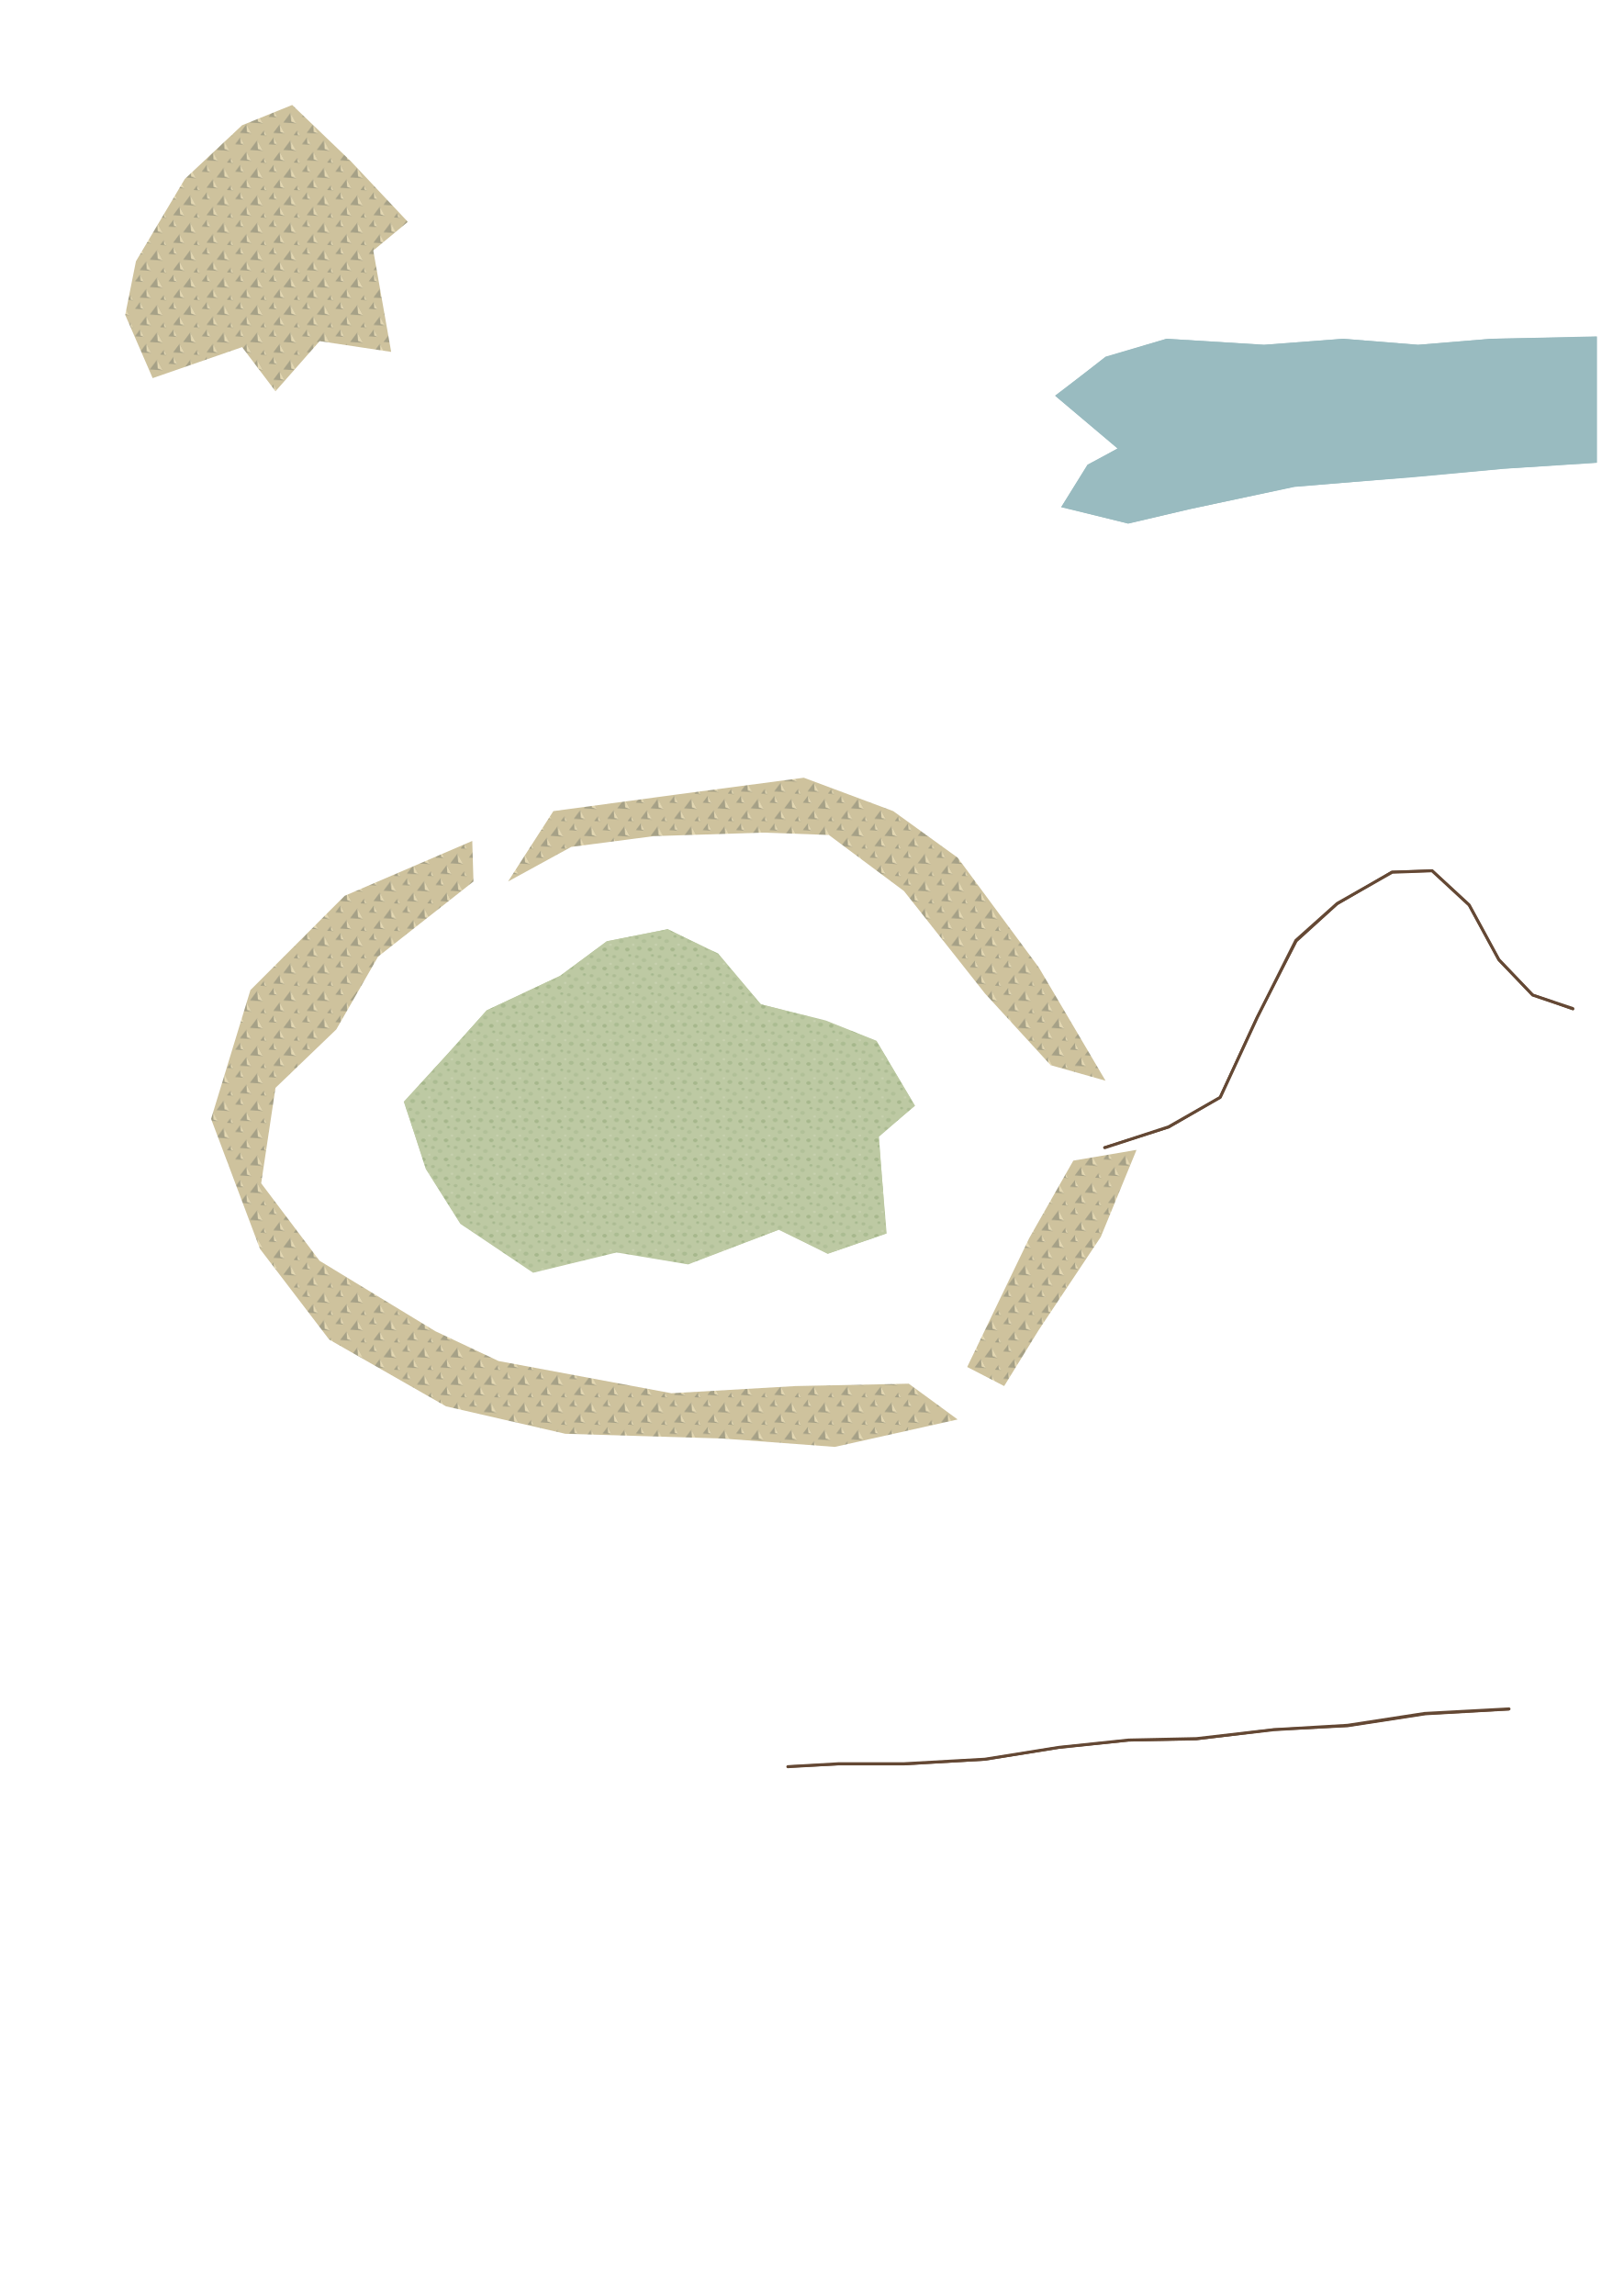
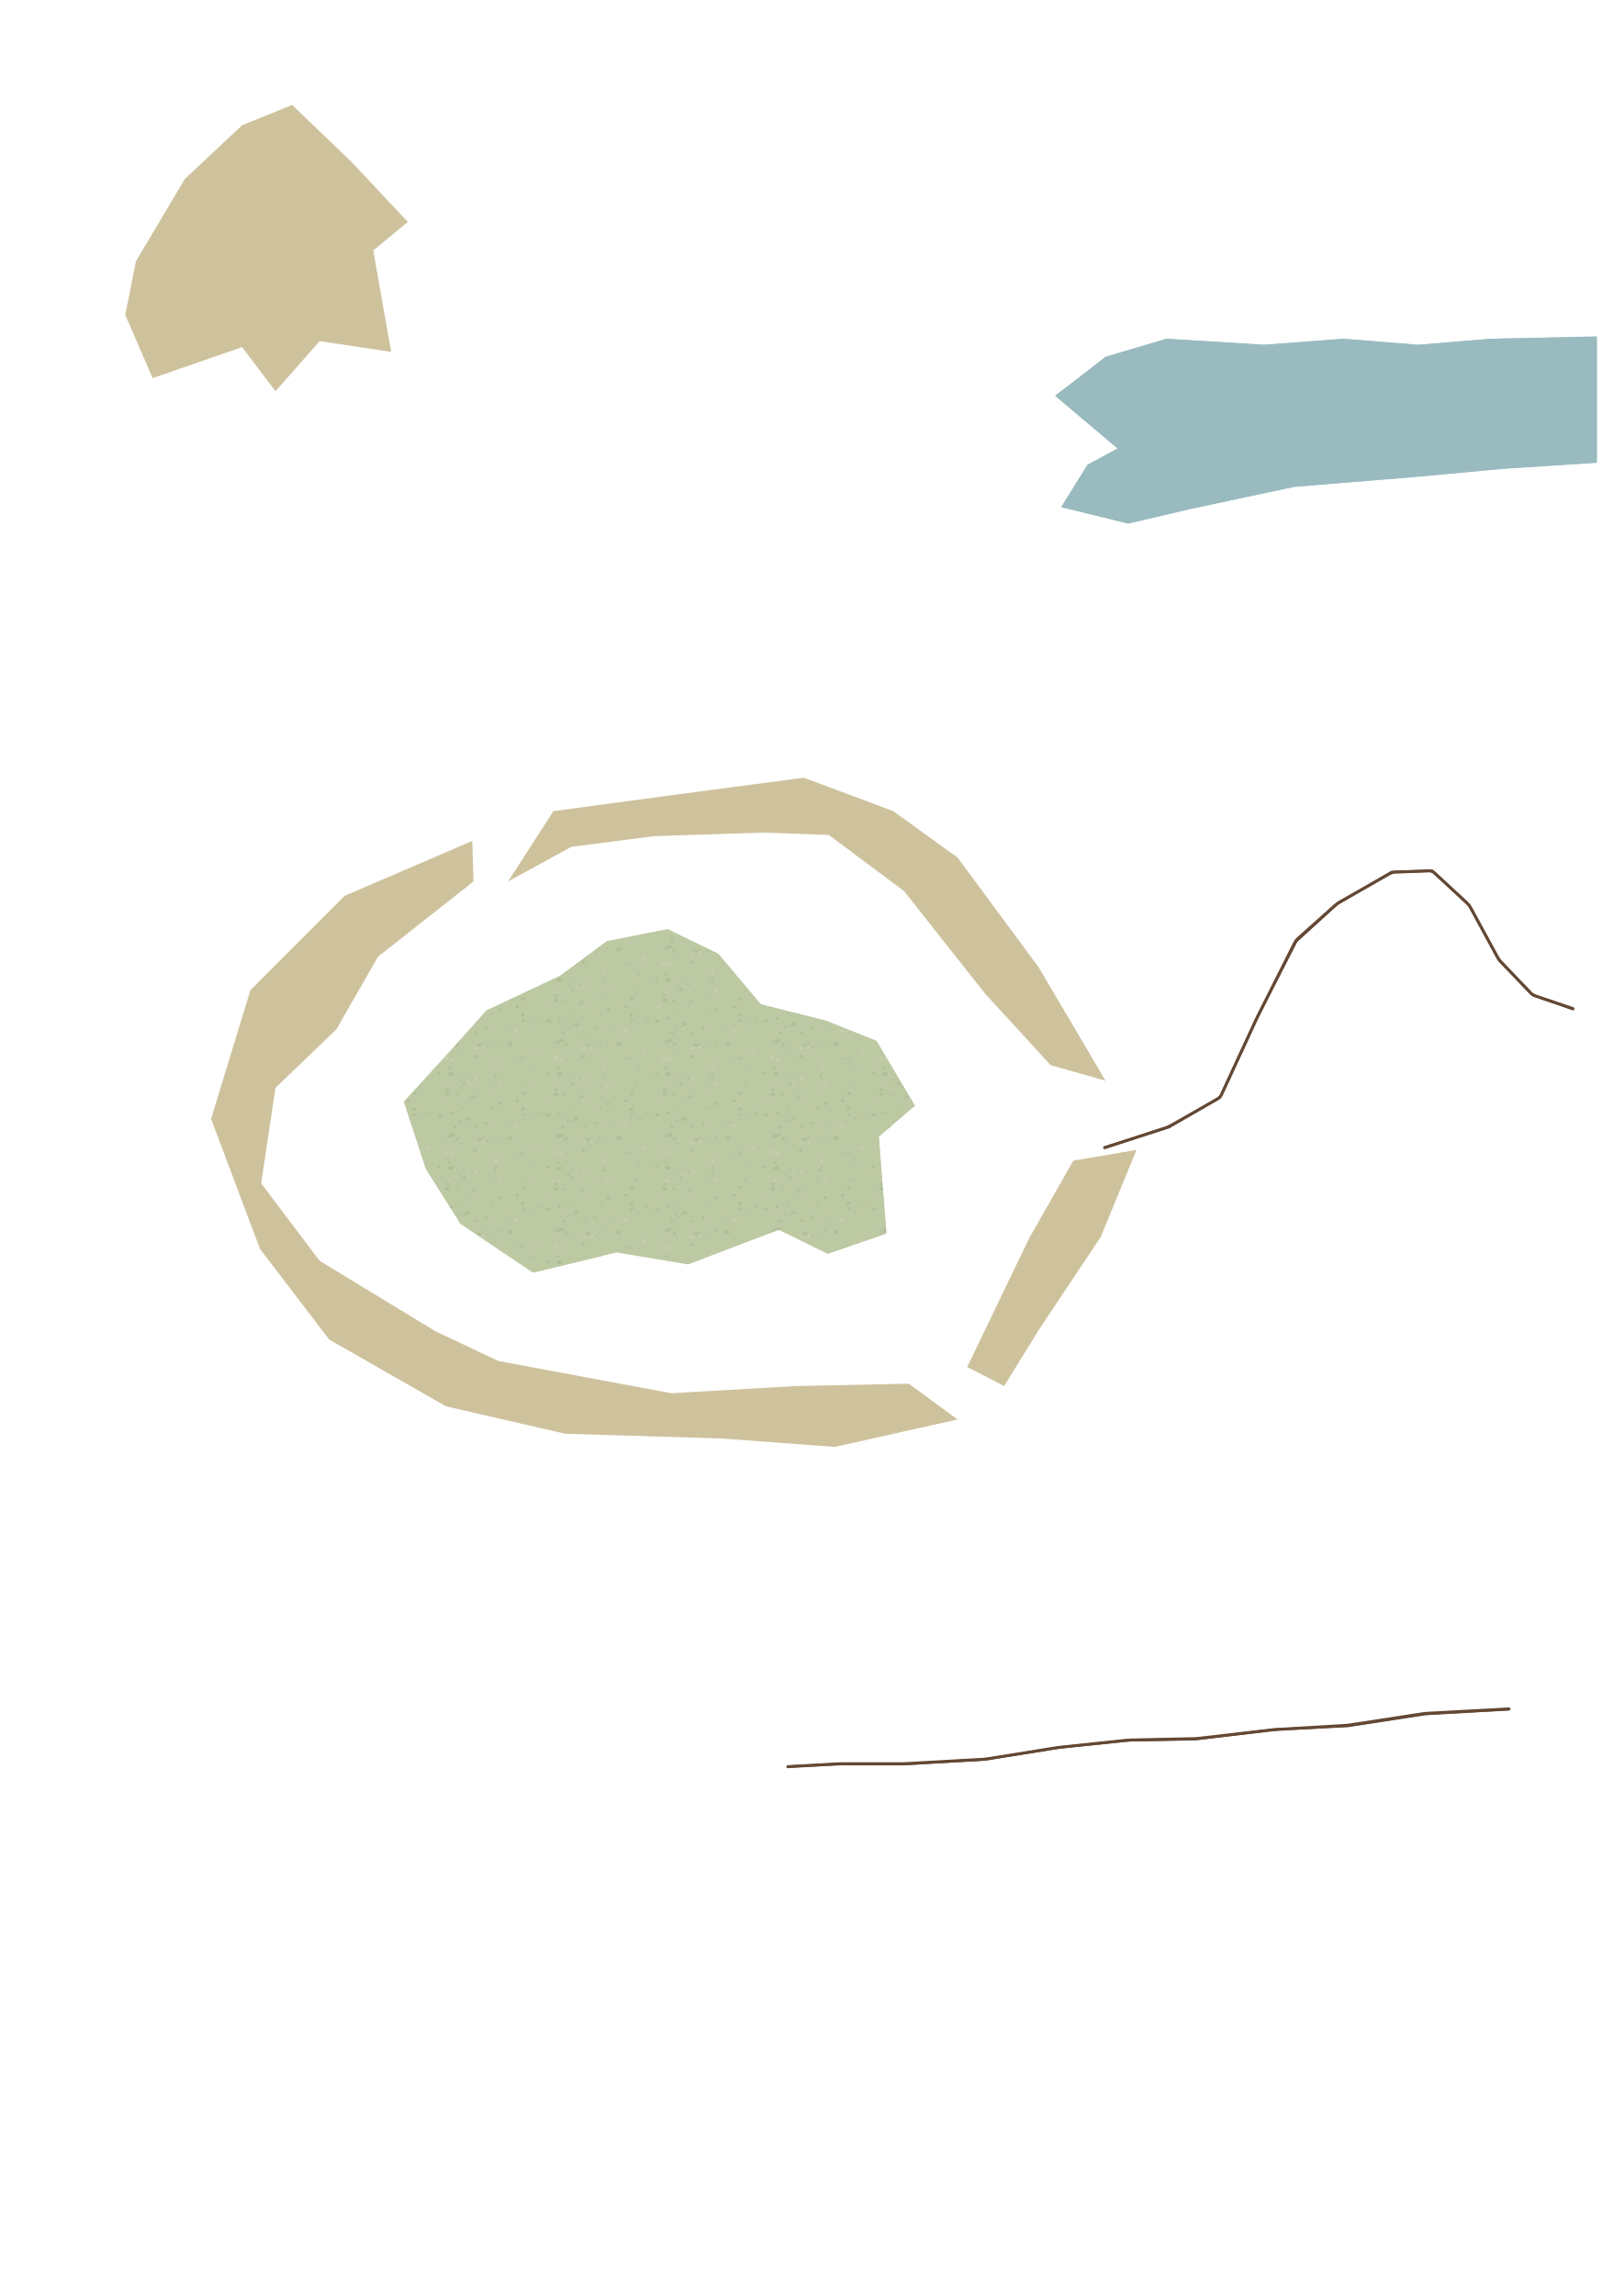
<svg xmlns="http://www.w3.org/2000/svg" viewBox="0 0 1000 1414" preserveAspectRatio="none">
  <defs>
-     <pattern id="forest" width="19" height="16" patternUnits="userSpaceOnUse">
-       <rect width="19" height="16" fill="#bdc9a3" />
-       <ellipse cx="2" cy="2" rx="1.7" ry="1.36" fill="#adbc94" />
-       <ellipse cx="8" cy="5" rx="2" ry="1.6" fill="#b1c098" />
-       <ellipse cx="15" cy="1" rx="1.3" ry="1.04" fill="#a7b98f" />
-       <ellipse cx="4" cy="11" rx="2.1" ry="1.68" fill="#abbc92" />
-       <ellipse cx="13" cy="12" rx="1.9" ry="1.52" fill="#a6b78c" />
-       <ellipse cx="18" cy="8" rx="1.2" ry="0.96" fill="#c7d0ae" />
+     <pattern id="forest" width="91" height="79" patternUnits="userSpaceOnUse">
+       <rect width="91" height="79" fill="#bdc9a3" />
+       <ellipse cx="6.277" cy="53.824" rx="1.073" ry="0.858" fill="#c5ceac" />
+       <ellipse cx="34.44" cy="53.986" rx="1.016" ry="0.812" fill="#c5ceac" />
+       <ellipse cx="54.764" cy="40.528" rx="1.592" ry="1.274" fill="#c5ceac" />
+       <ellipse cx="36.485" cy="7.213" rx="1.029" ry="0.823" fill="#b0bf98" />
+       <ellipse cx="34.948" cy="9.989" rx="1.515" ry="1.212" fill="#c5ceac" />
+       <ellipse cx="13.94" cy="31.24" rx="2.074" ry="1.659" fill="#afbe97" />
+       <ellipse cx="51.889" cy="30.516" rx="0.959" ry="0.767" fill="#b0bf98" />
+       <ellipse cx="18.863" cy="7.483" rx="1.099" ry="0.879" fill="#afbe97" />
+       <ellipse cx="78.544" cy="41.124" rx="1.024" ry="0.819" fill="#b0bf98" />
+       <ellipse cx="10.998" cy="48.461" rx="1.844" ry="1.475" fill="#afbe97" />
+       <ellipse cx="31.065" cy="51.48" rx="1.427" ry="1.141" fill="#b4c39f" />
+       <ellipse cx="75.111" cy="60.003" rx="0.96" ry="0.768" fill="#afbe97" />
+       <ellipse cx="34.284" cy="16.579" rx="1.625" ry="1.3" fill="#b0bf98" />
+       <ellipse cx="28.246" cy="68.654" rx="1.774" ry="1.419" fill="#afbe97" />
+       <ellipse cx="63.79" cy="6.018" rx="2.06" ry="1.648" fill="#b0bf98" />
+       <ellipse cx="33.44" cy="50.082" rx="1.948" ry="1.559" fill="#b4c39f" />
+       <ellipse cx="51.798" cy="25.449" rx="1.728" ry="1.382" fill="#c5ceac" />
+       <ellipse cx="40.662" cy="5.772" rx="0.903" ry="0.722" fill="#b0bf98" />
+       <ellipse cx="13.713" cy="4.245" rx="1.827" ry="1.462" fill="#afbe97" />
+       <ellipse cx="13.076" cy="41.861" rx="1.211" ry="0.969" fill="#c5ceac" />
+       <ellipse cx="74.713" cy="65.576" rx="1.363" ry="1.09" fill="#b0bf98" />
+       <ellipse cx="10.901" cy="18.045" rx="2.024" ry="1.619" fill="#c5ceac" />
+       <ellipse cx="19.489" cy="71.27" rx="1.384" ry="1.107" fill="#c5ceac" />
+       <ellipse cx="80.559" cy="26.897" rx="1.316" ry="1.053" fill="#b4c39f" />
+       <ellipse cx="48.695" cy="60.177" rx="1.125" ry="0.9" fill="#b0bf98" />
+       <ellipse cx="59.92" cy="72.994" rx="1.166" ry="0.933" fill="#b4c39f" />
+       <ellipse cx="69.011" cy="74.549" rx="1.887" ry="1.51" fill="#c5ceac" />
+       <ellipse cx="22.113" cy="36.457" rx="0.973" ry="0.779" fill="#b0bf98" />
+       <ellipse cx="5.018" cy="65.848" rx="1.916" ry="1.533" fill="#b0bf98" />
+       <ellipse cx="52.21" cy="22.235" rx="1.056" ry="0.845" fill="#c5ceac" />
+       <ellipse cx="16.142" cy="3.446" rx="1.739" ry="1.391" fill="#b0bf98" />
+       <ellipse cx="51.13" cy="33.331" rx="1.352" ry="1.082" fill="#b0bf98" />
+       <ellipse cx="4.253" cy="30.458" rx="1.294" ry="1.035" fill="#afbe97" />
+       <ellipse cx="48.748" cy="42.488" rx="1.082" ry="0.865" fill="#b4c39f" />
+       <ellipse cx="19.974" cy="6.201" rx="1.222" ry="0.978" fill="#afbe97" />
+       <ellipse cx="74.163" cy="60.987" rx="1.478" ry="1.182" fill="#afbe97" />
+       <ellipse cx="15.088" cy="19.3" rx="1.776" ry="1.42" fill="#c5ceac" />
+       <ellipse cx="85.483" cy="13.974" rx="1.583" ry="1.267" fill="#c5ceac" />
+       <ellipse cx="28.417" cy="38.109" rx="1.433" ry="1.146" fill="#c5ceac" />
+       <ellipse cx="74.857" cy="47.534" rx="1.769" ry="1.415" fill="#b0bf98" />
+       <ellipse cx="21.164" cy="70.942" rx="1.667" ry="1.334" fill="#b4c39f" />
+       <ellipse cx="54.541" cy="4.812" rx="1.03" ry="0.824" fill="#b0bf98" />
+       <ellipse cx="79.874" cy="68.226" rx="1.178" ry="0.942" fill="#b4c39f" />
+       <ellipse cx="54.909" cy="56.293" rx="1.52" ry="1.216" fill="#afbe97" />
+       <ellipse cx="17.439" cy="75.856" rx="1.403" ry="1.122" fill="#b0bf98" />
+       <ellipse cx="32.054" cy="35.327" rx="1.22" ry="0.976" fill="#b4c39f" />
+       <ellipse cx="12.729" cy="26.459" rx="1.299" ry="1.039" fill="#b0bf98" />
+       <ellipse cx="69.591" cy="53.972" rx="1.437" ry="1.15" fill="#afbe97" />
+       <ellipse cx="74.071" cy="18.385" rx="1.85" ry="1.48" fill="#b4c39f" />
+       <ellipse cx="34.828" cy="75.623" rx="1.188" ry="0.95" fill="#afbe97" />
+       <ellipse cx="47.808" cy="6.55" rx="1.118" ry="0.894" fill="#b4c39f" />
+       <ellipse cx="70.04" cy="18.588" rx="1.114" ry="0.891" fill="#b4c39f" />
+       <ellipse cx="25.18" cy="39.486" rx="1.996" ry="1.597" fill="#b4c39f" />
+       <ellipse cx="87.398" cy="63.812" rx="1.027" ry="0.822" fill="#afbe97" />
+       <ellipse cx="14.366" cy="63.828" rx="1.27" ry="1.016" fill="#afbe97" />
+       <ellipse cx="11.132" cy="44.668" rx="1.522" ry="1.217" fill="#b0bf98" />
+       <ellipse cx="34.964" cy="35.067" rx="1.451" ry="1.161" fill="#c5ceac" />
+       <ellipse cx="49.13" cy="72.615" rx="0.911" ry="0.729" fill="#c5ceac" />
+       <ellipse cx="43.929" cy="8.567" rx="1.029" ry="0.823" fill="#b4c39f" />
+       <ellipse cx="41.082" cy="9.399" rx="1.71" ry="1.368" fill="#c5ceac" />
+       <ellipse cx="43.755" cy="72.382" rx="1.33" ry="1.064" fill="#b0bf98" />
+       <ellipse cx="25.532" cy="70.284" rx="1.006" ry="0.805" fill="#afbe97" />
+       <ellipse cx="18.74" cy="48.891" rx="1.146" ry="0.917" fill="#b0bf98" />
+       <ellipse cx="38.229" cy="7.309" rx="1.662" ry="1.329" fill="#b0bf98" />
+       <ellipse cx="21.618" cy="10.622" rx="1.141" ry="0.913" fill="#b4c39f" />
+       <ellipse cx="23.79" cy="59.548" rx="0.947" ry="0.758" fill="#b0bf98" />
+       <ellipse cx="11.453" cy="4.928" rx="1.639" ry="1.311" fill="#b4c39f" />
+       <ellipse cx="25.023" cy="32.042" rx="1.124" ry="0.899" fill="#b4c39f" />
    </pattern>
-     <pattern id="hills" width="28" height="23" patternUnits="userSpaceOnUse">
-       <rect width="28" height="23" fill="#cec29d" />
-       <path d="M1.20,5.90 5.46,0.20 8.80,6.43ZM13.60,10.70 19.65,2.60 24.40,11.46ZM5.20,19.40 10.58,12.20 14.80,20.07ZM22.30,21.35 25.32,17.30 27.70,21.73Z" fill="#a6a187" />
-       <path d="M5.46,0.20 8.80,6.43 5.87,5.29ZM19.65,2.60 24.40,11.46 20.24,9.84ZM10.58,12.20 14.80,20.07 11.10,18.63ZM25.32,17.30 27.70,21.73 25.62,20.92Z" fill="#e2d6b1" />
-     </pattern>
-     <pattern id="forest1" href="#forest" patternTransform="scale(0.5)" />
-     <pattern id="hills1" href="#hills" patternTransform="scale(0.5)" />
-     <pattern id="forest2" href="#forest" patternTransform="scale(0.25)" />
-     <pattern id="hills2" href="#hills" patternTransform="scale(0.25)" />
-     <pattern id="forest3" href="#forest" patternTransform="scale(0.125)" />
-     <pattern id="hills3" href="#hills" patternTransform="scale(0.125)" />
-     <pattern id="forest4" href="#forest" patternTransform="scale(0.0625)" />
-     <pattern id="hills4" href="#hills" patternTransform="scale(0.0625)" />
-     <pattern id="forest5" href="#forest" patternTransform="scale(0.03125)" />
-     <pattern id="hills5" href="#hills" patternTransform="scale(0.03125)" />
-     <pattern id="forest6" href="#forest" patternTransform="scale(0.015625)" />
-     <pattern id="hills6" href="#hills" patternTransform="scale(0.015625)" />
-     <pattern id="forest7" href="#forest" patternTransform="scale(0.0078125)" />
-     <pattern id="hills7" href="#hills" patternTransform="scale(0.0078125)" />
-     <pattern id="forest8" href="#forest" patternTransform="scale(0.00390625)" />
-     <pattern id="hills8" href="#hills" patternTransform="scale(0.00390625)" />
-     <pattern id="forest9" href="#forest" patternTransform="scale(0.001953125)" />
-     <pattern id="hills9" href="#hills" patternTransform="scale(0.001953125)" />
-     <pattern id="forest10" href="#forest" patternTransform="scale(0.0009765625)" />
-     <pattern id="hills10" href="#hills" patternTransform="scale(0.0009765625)" />
-     <pattern id="forest11" href="#forest" patternTransform="scale(0.0004882812)" />
-     <pattern id="hills11" href="#hills" patternTransform="scale(0.0004882812)" />
  </defs>
-   <g id="z1" />
-   <g id="z2" />
-   <g id="z3" />
-   <g id="z4" />
-   <g id="z5" />
-   <g id="z6" />
-   <g id="z7" />
-   <g id="z8" />
-   <g id="z9" />
-   <g id="z10" />
-   <g id="z11" />
-   <style>:root:has(#z1:target) [fill="url(#forest)"]{fill:url(#forest1)}:root:has(#z1:target) [fill="url(#hills)"]{fill:url(#hills1)}:root:has(#z2:target) [fill="url(#forest)"]{fill:url(#forest2)}:root:has(#z2:target) [fill="url(#hills)"]{fill:url(#hills2)}:root:has(#z3:target) [fill="url(#forest)"]{fill:url(#forest3)}:root:has(#z3:target) [fill="url(#hills)"]{fill:url(#hills3)}:root:has(#z4:target) [fill="url(#forest)"]{fill:url(#forest4)}:root:has(#z4:target) [fill="url(#hills)"]{fill:url(#hills4)}:root:has(#z5:target) [fill="url(#forest)"]{fill:url(#forest5)}:root:has(#z5:target) [fill="url(#hills)"]{fill:url(#hills5)}:root:has(#z6:target) [fill="url(#forest)"]{fill:url(#forest6)}:root:has(#z6:target) [fill="url(#hills)"]{fill:url(#hills6)}:root:has(#z7:target) [fill="url(#forest)"]{fill:url(#forest7)}:root:has(#z7:target) [fill="url(#hills)"]{fill:url(#hills7)}:root:has(#z8:target) [fill="url(#forest)"]{fill:url(#forest8)}:root:has(#z8:target) [fill="url(#hills)"]{fill:url(#hills8)}:root:has(#z9:target) [fill="url(#forest)"]{fill:url(#forest9)}:root:has(#z9:target) [fill="url(#hills)"]{fill:url(#hills9)}:root:has(#z10:target) [fill="url(#forest)"]{fill:url(#forest10)}:root:has(#z10:target) [fill="url(#hills)"]{fill:url(#hills10)}:root:has(#z11:target) [fill="url(#forest)"]{fill:url(#forest11)}:root:has(#z11:target) [fill="url(#hills)"]{fill:url(#hills11)}</style>
-   <path d="M276.25,648.75 300.00,622.50 345.00,601.25 373.75,580.00 411.25,572.50 442.50,587.50 468.75,618.75 508.75,628.75 540.00,641.25 563.75,681.25 541.25,700.00 546.25,760.00 510.00,772.50 480.00,757.50 423.75,778.75 380.00,771.25 328.75,783.75 283.75,753.75 262.50,720.00 248.75,678.75Z" fill="url(#forest)" fill-rule="evenodd" />
-   <path d="M650.00,243.75 681.25,220.00 718.75,208.75 778.75,212.50 827.50,208.75 873.75,212.50 918.75,208.75 983.75,207.50 983.75,285.00 926.25,288.75 871.25,293.75 797.50,300.00 732.50,313.75 695.00,322.50 653.75,312.50 670.00,286.25 688.75,276.25Z" fill="#99bbc0" fill-rule="evenodd" />
+   <path d="M248.75,678.75L275.81,649.23Q276.25,648.75 276.69,648.27L299.56,622.98Q300.00,622.50 300.59,622.22L344.41,601.53Q345.00,601.25 345.52,600.86L373.23,580.39Q373.75,580.00 374.39,579.87L410.61,572.63Q411.25,572.50 411.84,572.78L441.91,587.22Q442.50,587.50 442.92,588.00L468.33,618.25Q468.75,618.75 469.38,618.91L508.12,628.59Q508.75,628.75 509.35,628.99L539.40,641.01Q540.00,641.25 540.33,641.81L563.42,680.69Q563.75,681.25 563.25,681.67L541.75,699.58Q541.25,700.00 541.30,700.65L546.20,759.35Q546.25,760.00 545.64,760.21L510.61,772.29Q510.00,772.50 509.42,772.21L480.58,757.79Q480.00,757.50 479.39,757.73L424.36,778.52Q423.75,778.75 423.11,778.64L380.64,771.36Q380.00,771.25 379.37,771.40L329.38,783.60Q328.75,783.75 328.21,783.39L284.29,754.11Q283.75,753.75 283.40,753.20L262.85,720.55Q262.50,720.00 262.29,719.38L248.96,679.37Q248.75,678.75 249.19,678.27Z" fill="url(#forest)" fill-rule="evenodd" />
+   <path d="M688.75,276.25L650.50,244.17Q650.00,243.75 650.52,243.36L680.73,220.39Q681.25,220.00 681.87,219.81L718.13,208.94Q718.75,208.75 719.40,208.79L778.10,212.46Q778.75,212.50 779.40,212.45L826.85,208.80Q827.50,208.75 828.15,208.80L873.10,212.45Q873.75,212.50 874.40,212.45L918.10,208.80Q918.75,208.75 919.40,208.74L983.10,207.51Q983.75,207.50 983.75,208.15L983.75,284.35Q983.75,285.00 983.10,285.04L926.90,288.71Q926.25,288.75 925.60,288.81L871.90,293.69Q871.25,293.75 870.60,293.80L798.15,299.95Q797.50,300.00 796.86,300.13L733.14,313.62Q732.50,313.75 731.87,313.90L695.63,322.35Q695.00,322.50 694.37,322.35L654.38,312.65Q653.75,312.50 654.09,311.95L669.66,286.80Q670.00,286.25 670.57,285.94L688.18,276.56Q688.75,276.25 688.25,275.83Z" fill="#99bbc0" fill-rule="evenodd" />
  <g transform="scale(0.7347539 0.7349272)">
    <path d="M885,332 927,299 978,284 1060,289 1126,284 1189,289 1250,284 1339,282 1339,388 1261,393 1186,400 1085,408 997,427 946,439 890,425 912,390 937,376Z" fill="#99bbc0" fill-rule="evenodd" />
    <path d="M376,883 408,847 470,818 509,789 560,779 602,800 638,842 692,856 735,873 767,927 737,953 743,1034 694,1051 653,1031 577,1060 517,1050 447,1067 386,1026 357,980 339,924Z" fill="url(#forest)" fill-rule="evenodd" />
-     <path d="M155,150 203,105 245,88 294,135 342,186 313,210 328,295 268,286 231,328 203,291 128,317 105,264 114,219Z" fill="url(#hills)" fill-rule="evenodd" />
-     <path d="M177,938 210,830 289,751 396,705 397,739 317,802 282,863 231,912 219,992 268,1057 365,1116 418,1141 563,1168 667,1162 762,1160 803,1190 700,1213 606,1206 474,1202 374,1179 276,1123 218,1047Z" fill="url(#hills)" fill-rule="evenodd" />
-     <path d="M426,739 464,680 568,666 674,652 749,680 803,719 871,811 927,906 881,893 826,833 758,747 695,700 640,698 548,701 479,710Z" fill="url(#hills)" fill-rule="evenodd" />
-     <path d="M811,1146 863,1038 900,973 953,964 923,1037 871,1115 842,1162Z" fill="url(#hills)" fill-rule="evenodd" />
+     <path d="M155,150 203,105 245,88 294,135 342,186 313,210 328,295 268,286 231,328 203,291 128,317 105,264 114,219Z" fill="#cec29d" fill-rule="evenodd" />
+     <path d="M177,938 210,830 289,751 396,705 397,739 317,802 282,863 231,912 219,992 268,1057 365,1116 418,1141 563,1168 667,1162 762,1160 803,1190 700,1213 606,1206 474,1202 374,1179 276,1123 218,1047Z" fill="#cec29d" fill-rule="evenodd" />
+     <path d="M426,739 464,680 568,666 674,652 749,680 803,719 871,811 927,906 881,893 826,833 758,747 695,700 640,698 548,701 479,710Z" fill="#cec29d" fill-rule="evenodd" />
+     <path d="M811,1146 863,1038 900,973 953,964 923,1037 871,1115 842,1162Z" fill="#cec29d" fill-rule="evenodd" />
    <path d="M926,962 980,945 1023,920 1054,853 1087,789 1121,758 1167,731 1201,730 1232,759 1257,805 1285,834 1319,846" fill="none" fill-rule="evenodd" stroke="#654734" stroke-width="2" stroke-linejoin="round" stroke-linecap="round" />
    <path d="M661,1481 703,1479 758,1479 826,1475 888,1465 946,1459 1003,1458 1068,1450 1130,1447 1195,1437 1265,1433" fill="none" fill-rule="evenodd" stroke="#654734" stroke-width="2" stroke-linejoin="round" stroke-linecap="round" />
  </g>
-   <path d="M680.70,707.10 719.90,694.30 751.80,676.10 774.60,626.80 798.40,579.40 823.90,556.60 857.70,537.40 882.30,536.50 905.10,557.50 923.40,591.20 944.30,613.10 969.00,621.40" fill="none" stroke="#644834" stroke-width="1.85" stroke-linecap="round" stroke-linejoin="round" />
-   <path d="M485.40,1088.50 516.40,1086.70 556.60,1086.70 606.80,1083.90 652.40,1076.60 695.30,1072.10 737.20,1071.20 784.70,1065.70 830.30,1063.00 877.70,1055.70 929.70,1052.90" fill="none" stroke="#644834" stroke-width="1.85" stroke-linecap="round" stroke-linejoin="round" />
+   <path d="M680.70,707.10L718.00,694.92Q719.90,694.30 721.64,693.31L750.06,677.09Q751.80,676.10 752.64,674.28L773.76,628.61Q774.60,626.80 775.49,625.01L797.51,581.19Q798.40,579.40 799.89,578.07L822.41,557.93Q823.90,556.60 825.64,555.61L855.96,538.39Q857.70,537.40 859.70,537.33L880.30,536.57Q882.30,536.50 883.77,537.85L903.63,556.15Q905.10,557.50 906.05,559.26L922.45,589.44Q923.40,591.20 924.78,592.65L942.92,611.65Q944.30,613.10 946.19,613.73L969.00,621.40" fill="none" stroke="#644834" stroke-width="1.85" stroke-linecap="round" stroke-linejoin="round" />
+   <path d="M485.40,1088.50L514.41,1086.82Q516.40,1086.70 518.40,1086.70L554.60,1086.70Q556.60,1086.70 558.59,1086.59L604.80,1084.01Q606.80,1083.90 608.77,1083.59L650.43,1076.91Q652.40,1076.60 654.39,1076.39L693.31,1072.31Q695.30,1072.10 697.30,1072.05L735.20,1071.24Q737.20,1071.20 739.19,1070.97L782.71,1065.93Q784.70,1065.70 786.70,1065.58L828.30,1063.12Q830.30,1063.00 832.28,1062.70L875.72,1056.01Q877.70,1055.70 879.70,1055.59L929.70,1052.90" fill="none" stroke="#644834" stroke-width="1.85" stroke-linecap="round" stroke-linejoin="round" />
</svg>
